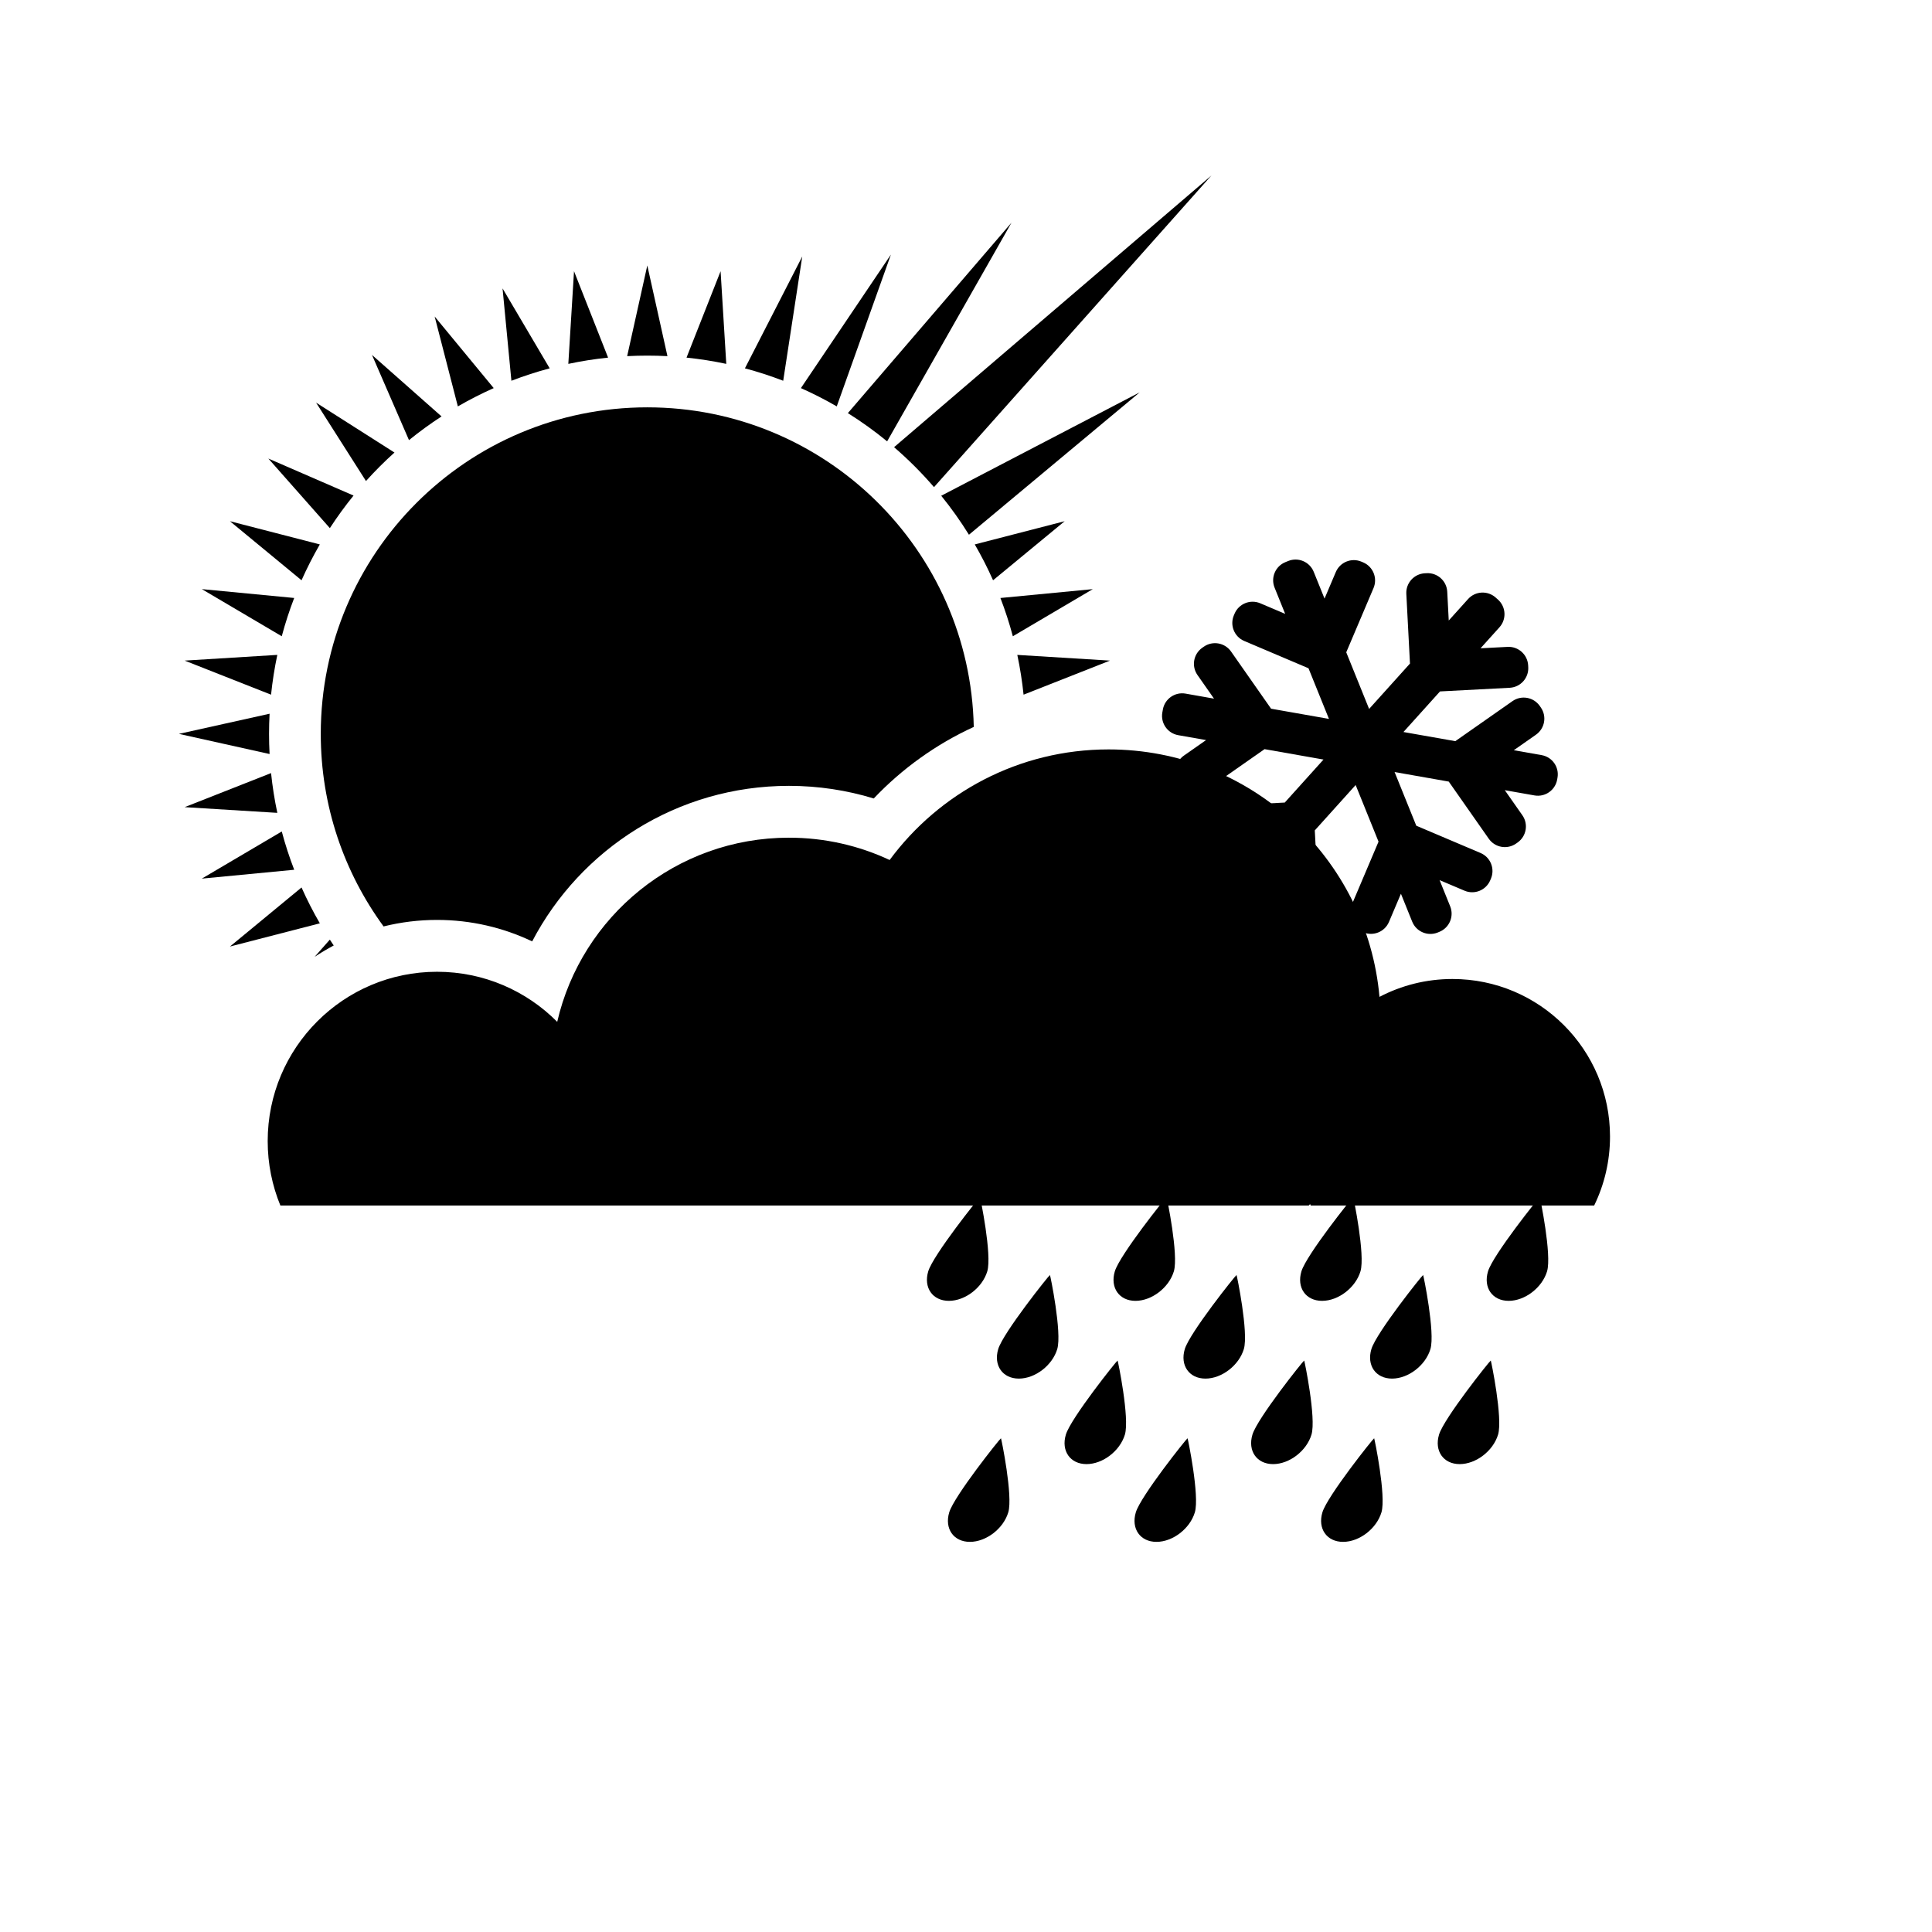
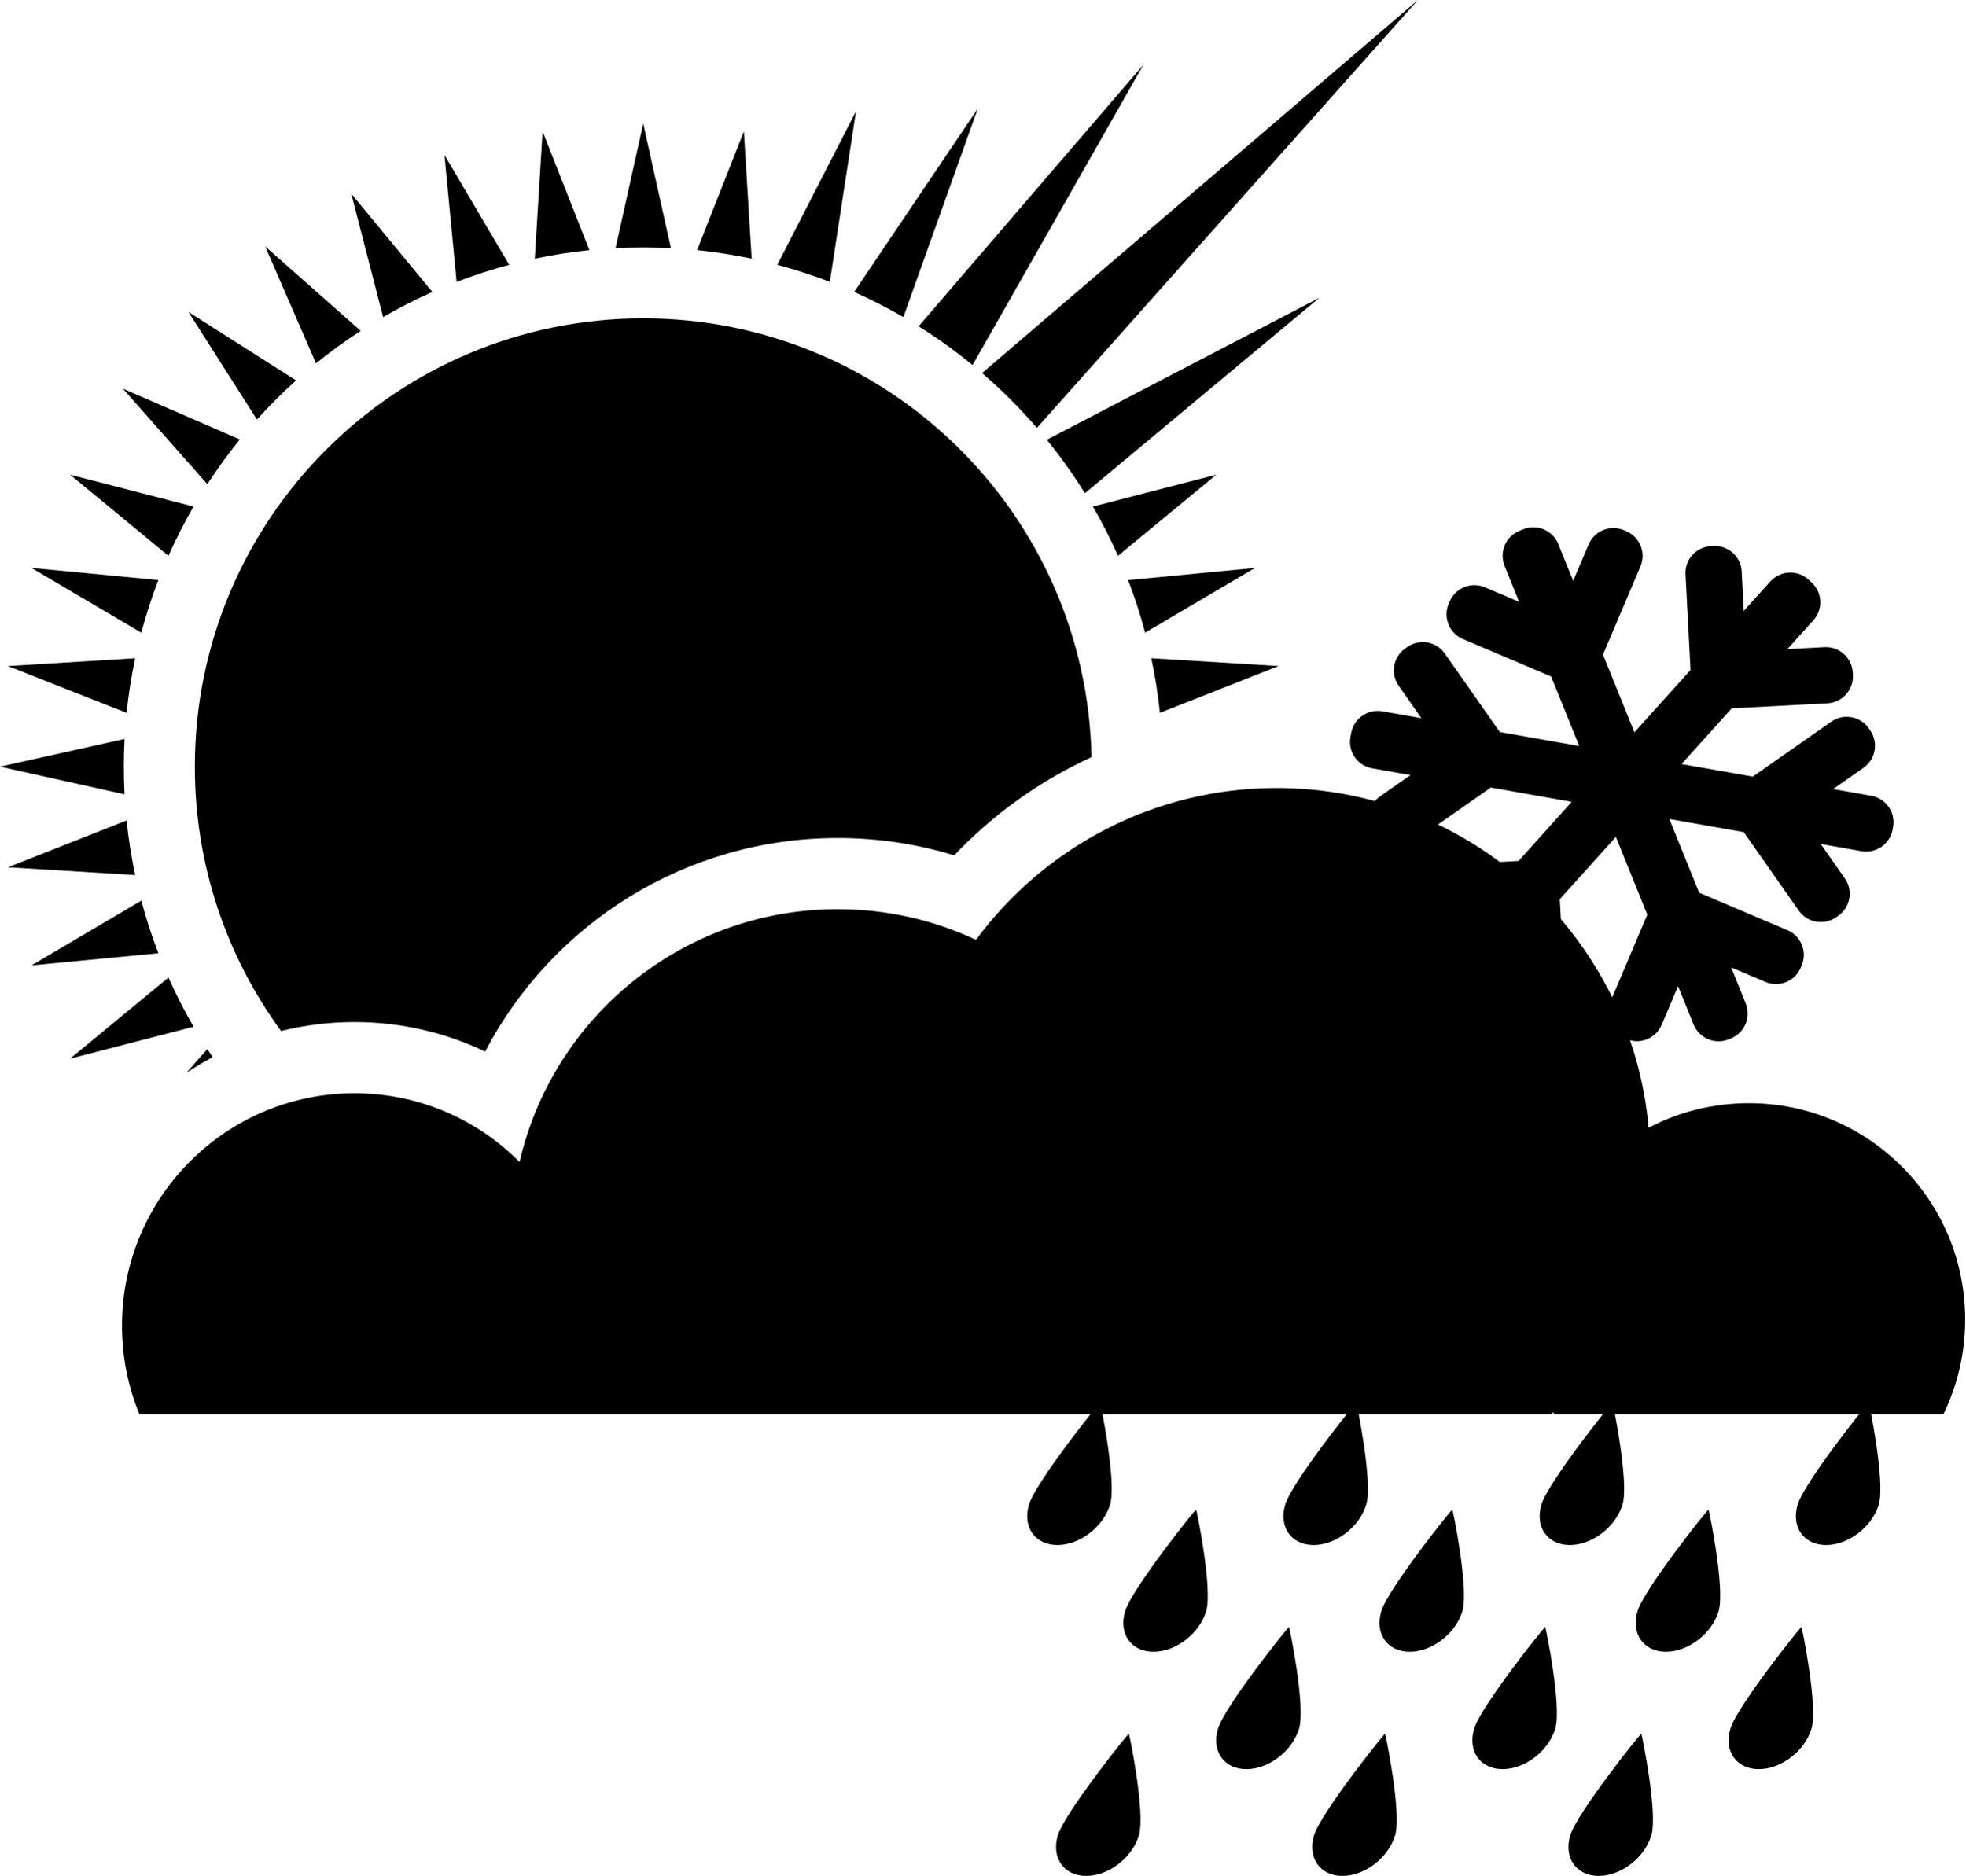
- <svg xmlns="http://www.w3.org/2000/svg" version="1.1" id="Layer_1" x="0px" y="0px" width="100px" height="100px" viewBox="5.0 -10.0 100.0 135.0" enable-background="new 0 0 100 100" xml:space="preserve">
+ <svg xmlns="http://www.w3.org/2000/svg" version="1.1" id="Layer_1" x="0px" y="0px" width="74.075px" height="70.725px" viewBox="14.259 -0.918 74.075 70.725" enable-background="new 14.259 -0.918 74.075 70.725" xml:space="preserve">
  <g>
-     <path d="M58.585,35.762l6.475,0.398l-6.037,2.381C58.925,37.599,58.778,36.672,58.585,35.762z M57.405,31.785l6.455-0.619   l-5.587,3.293C58.03,33.548,57.74,32.655,57.405,31.785z M55.613,28.042l6.282-1.622l-5.004,4.127   C56.51,29.688,56.082,28.852,55.613,28.042z M53.269,24.641l13.869-7.226l-11.932,9.95C54.617,26.415,53.97,25.505,53.269,24.641z    M49.974,21.247L72.151,2.261L52.765,24.038C51.904,23.04,50.972,22.107,49.974,21.247z M46.745,18.867L58.179,5.559L49.489,20.84   C48.619,20.126,47.703,19.466,46.745,18.867z M43.464,17.119l6.289-9.331l-3.784,10.609C45.16,17.929,44.323,17.502,43.464,17.119z    M39.552,15.738l4.006-7.816l-1.331,8.684C41.356,16.271,40.464,15.98,39.552,15.738z M35.471,14.989l2.381-6.038l0.397,6.475   C37.34,15.233,36.413,15.086,35.471,14.989z M31.323,14.886l1.408-6.337l1.407,6.337c-0.466-0.024-0.936-0.037-1.407-0.037   C32.259,14.849,31.79,14.862,31.323,14.886z M27.212,15.426l0.398-6.475l2.381,6.038C29.05,15.086,28.122,15.233,27.212,15.426z    M23.235,16.606l-0.619-6.455l3.294,5.587C24.999,15.98,24.106,16.271,23.235,16.606z M19.493,18.398l-1.621-6.282l4.127,5.003   C21.138,17.502,20.302,17.929,19.493,18.398z M16.078,20.754L13.492,14.8l4.861,4.298C17.565,19.61,16.806,20.163,16.078,20.754z    M13.073,23.612l-3.486-5.477l5.477,3.486C14.365,22.25,13.7,22.914,13.073,23.612z M10.549,26.903l-4.298-4.862l5.954,2.586   C11.614,25.355,11.062,26.114,10.549,26.903z M8.57,30.547L3.567,26.42l6.281,1.622C9.38,28.852,8.952,29.688,8.57,30.547z    M7.188,34.459l-5.586-3.294l6.455,0.619C7.722,32.655,7.432,33.547,7.188,34.459z M6.44,38.541L0.403,36.16l6.475-0.399   C6.685,36.671,6.538,37.599,6.44,38.541z M6.337,42.688L0,41.28l6.337-1.408C6.312,40.339,6.3,40.808,6.3,41.28   S6.312,42.222,6.337,42.688z M6.878,46.799L0.403,46.4L6.44,44.02C6.538,44.961,6.685,45.889,6.878,46.799z M8.058,50.775   l-6.456,0.619l5.587-3.294C7.432,49.013,7.722,49.905,8.058,50.775z M9.849,54.518L3.567,56.14l5.003-4.127   C8.952,52.873,9.38,53.709,9.849,54.518z M9.483,56.862l1.065-1.205c0.089,0.138,0.18,0.274,0.271,0.409   C10.36,56.311,9.914,56.576,9.483,56.862z" />
-     <path d="M9.914,41.28c0-12.602,10.216-22.817,22.817-22.817c12.439,0,22.553,9.954,22.812,22.331c-2.644,1.213-5.014,2.919-6.989,5   c-1.877-0.574-3.867-0.882-5.926-0.882c-7.799,0-14.562,4.409-17.942,10.868c-2.015-0.961-4.27-1.5-6.648-1.5   c-1.288,0-2.539,0.158-3.735,0.455C11.543,50.963,9.914,46.312,9.914,41.28z" />
-     <path d="M83.893,59.657c1.524-0.798,3.259-1.249,5.099-1.249c6.08,0,11.009,4.928,11.009,11.009c0,1.729-0.398,3.364-1.108,4.821   H79.091l-0.049-0.102l-0.092,0.102H7.092c-0.571-1.389-0.887-2.909-0.887-4.503c0-6.534,5.298-11.832,11.832-11.832   c3.284,0,6.255,1.338,8.399,3.498c1.699-7.371,8.305-12.867,16.191-12.867c2.516,0,4.9,0.559,7.037,1.559   c3.462-4.687,9.025-7.727,15.299-7.727C74.882,42.367,83.026,49.964,83.893,59.657z" />
-     <path fill-rule="evenodd" clip-rule="evenodd" d="M52.361,78.836c0.342-1.14,3.561-5.177,3.615-5.177   c0.02,0,0.853,4.037,0.511,5.177c-0.342,1.139-1.543,2.062-2.682,2.062C52.666,80.898,52.02,79.975,52.361,78.836z" />
-     <path fill-rule="evenodd" clip-rule="evenodd" d="M57.251,84.268c0.342-1.139,3.561-5.176,3.615-5.176   c0.02,0,0.852,4.037,0.51,5.176c-0.342,1.14-1.543,2.063-2.682,2.063S56.909,85.407,57.251,84.268z" />
-     <path fill-rule="evenodd" clip-rule="evenodd" d="M65.399,78.836c0.342-1.14,3.561-5.177,3.615-5.177   c0.02,0,0.852,4.037,0.51,5.177c-0.342,1.139-1.542,2.062-2.682,2.062C65.704,80.898,65.058,79.975,65.399,78.836z" />
-     <path fill-rule="evenodd" clip-rule="evenodd" d="M70.288,84.268c0.342-1.139,3.561-5.176,3.616-5.176   c0.02,0,0.852,4.037,0.51,5.176c-0.342,1.14-1.542,2.063-2.682,2.063S69.946,85.407,70.288,84.268z" />
-     <path fill-rule="evenodd" clip-rule="evenodd" d="M78.438,78.836c0.342-1.14,3.561-5.177,3.616-5.177   c0.02,0,0.852,4.037,0.51,5.177c-0.342,1.139-1.543,2.062-2.682,2.062C78.742,80.898,78.096,79.975,78.438,78.836z" />
-     <path fill-rule="evenodd" clip-rule="evenodd" d="M83.327,84.268c0.342-1.139,3.561-5.176,3.615-5.176   c0.02,0,0.852,4.037,0.51,5.176c-0.342,1.14-1.542,2.063-2.682,2.063C83.632,86.331,82.985,85.407,83.327,84.268z" />
-     <path fill-rule="evenodd" clip-rule="evenodd" d="M91.476,78.836c0.342-1.14,3.561-5.177,3.615-5.177   c0.02,0,0.852,4.037,0.511,5.177c-0.342,1.139-1.542,2.062-2.682,2.062S91.134,79.975,91.476,78.836z" />
-     <path fill-rule="evenodd" clip-rule="evenodd" d="M53.828,95.676c0.342-1.139,3.561-5.176,3.616-5.176   c0.019,0,0.851,4.037,0.51,5.176c-0.342,1.141-1.543,2.063-2.682,2.063C54.133,97.739,53.486,96.816,53.828,95.676z" />
-     <path fill-rule="evenodd" clip-rule="evenodd" d="M61.978,90.244c0.342-1.14,3.561-5.176,3.615-5.176   c0.02,0,0.852,4.036,0.51,5.176c-0.342,1.139-1.543,2.062-2.682,2.062S61.635,91.383,61.978,90.244z" />
-     <path fill-rule="evenodd" clip-rule="evenodd" d="M66.866,95.676c0.342-1.139,3.561-5.176,3.615-5.176   c0.02,0,0.852,4.037,0.51,5.176c-0.342,1.141-1.542,2.063-2.682,2.063C67.171,97.739,66.524,96.816,66.866,95.676z" />
-     <path fill-rule="evenodd" clip-rule="evenodd" d="M75.015,90.244c0.342-1.14,3.561-5.176,3.616-5.176   c0.02,0,0.852,4.036,0.51,5.176c-0.342,1.139-1.542,2.062-2.682,2.062S74.673,91.383,75.015,90.244z" />
-     <path fill-rule="evenodd" clip-rule="evenodd" d="M79.904,95.676c0.342-1.139,3.561-5.176,3.616-5.176   c0.02,0,0.852,4.037,0.51,5.176c-0.342,1.141-1.543,2.063-2.682,2.063C80.209,97.739,79.562,96.816,79.904,95.676z" />
-     <path fill-rule="evenodd" clip-rule="evenodd" d="M88.054,90.244c0.342-1.14,3.561-5.176,3.615-5.176   c0.02,0,0.852,4.036,0.51,5.176c-0.342,1.139-1.543,2.062-2.682,2.062S87.712,91.383,88.054,90.244z" />
-     <path fill-rule="evenodd" clip-rule="evenodd" d="M95.223,42.765l-1.945-0.343l1.55-1.085c0.619-0.434,0.77-1.287,0.336-1.906   l-0.072-0.103c-0.434-0.619-1.287-0.77-1.906-0.336l-3.995,2.797l-3.624-0.639l2.555-2.836l4.871-0.255   c0.754-0.04,1.334-0.684,1.295-1.438l-0.007-0.125c-0.04-0.755-0.684-1.335-1.438-1.295l-1.889,0.099l1.322-1.468   c0.506-0.562,0.46-1.427-0.102-1.933l-0.094-0.083c0,0,0,0,0,0l-0.064-0.058c-0.561-0.506-1.427-0.461-1.933,0.101l-1.351,1.5   l-0.105-2.012c-0.039-0.755-0.684-1.334-1.438-1.295l-0.125,0.006c-0.756,0.04-1.336,0.684-1.296,1.438l0.255,4.871l-2.855,3.17   l-1.598-3.956l1.906-4.489c0.295-0.696-0.029-1.5-0.726-1.795l-0.115-0.049c-0.696-0.295-1.499,0.029-1.795,0.725l-0.787,1.854   l-0.756-1.871c-0.283-0.701-1.081-1.04-1.782-0.756l-0.115,0.047c-0.001,0-0.001,0-0.001,0l-0.08,0.033   c-0.701,0.283-1.04,1.081-0.757,1.782l0.74,1.832l-1.74-0.739c-0.696-0.295-1.5,0.029-1.795,0.725l-0.049,0.115   c-0.296,0.696,0.029,1.5,0.725,1.794l4.489,1.906l1.43,3.539l-4.044-0.713l-2.797-3.995c-0.434-0.62-1.288-0.77-1.907-0.336   l-0.103,0.072c-0.619,0.434-0.77,1.287-0.336,1.906l1.155,1.65l-1.987-0.351c-0.744-0.131-1.455,0.366-1.586,1.11L68.735,39.7   c0,0.001,0,0.001,0,0.001l-0.016,0.085c-0.131,0.744,0.366,1.454,1.111,1.585l1.945,0.343l-1.55,1.085   c-0.619,0.434-0.77,1.287-0.336,1.906l0.071,0.103c0.434,0.619,1.287,0.77,1.906,0.336l3.996-2.797l4.119,0.727l-2.707,3.005   l-4.87,0.255c-0.755,0.04-1.335,0.684-1.296,1.438l0.007,0.125c0.04,0.755,0.684,1.335,1.438,1.295l1.889-0.099l-1.322,1.468   c-0.506,0.562-0.46,1.427,0.102,1.933l0.094,0.084c0.561,0.506,1.427,0.46,1.933-0.102l1.409-1.564l0.111,2.134   c0.039,0.755,0.684,1.335,1.438,1.296l0.125-0.008c0.755-0.039,1.335-0.684,1.296-1.438l-0.256-4.871l2.855-3.171l1.599,3.957   l-1.905,4.49c-0.296,0.695,0.029,1.499,0.725,1.795l0.115,0.049c0.695,0.295,1.5-0.029,1.795-0.726l0.835-1.968l0.788,1.952   c0.283,0.7,1.082,1.04,1.783,0.757l0.115-0.047c0.701-0.283,1.039-1.082,0.756-1.782l-0.74-1.832l1.742,0.739   c0.695,0.295,1.499-0.029,1.795-0.725l0.049-0.115c0.295-0.696-0.029-1.5-0.726-1.795l-4.489-1.906l-1.516-3.75l3.785,0.667   l2.798,3.995c0.434,0.619,1.287,0.77,1.906,0.336l0.103-0.072c0.619-0.434,0.77-1.287,0.336-1.907l-1.226-1.751l2.073,0.366   c0.744,0.131,1.454-0.366,1.586-1.11l0.021-0.123C96.464,43.606,95.968,42.896,95.223,42.765z" />
+     <path d="M57.656,23.898l4.795,0.294l-4.471,1.764C57.907,25.258,57.799,24.572,57.656,23.898z M56.781,20.952l4.781-0.458   l-4.139,2.439C57.244,22.258,57.029,21.596,56.781,20.952z M55.454,18.179l4.653-1.201L56.4,20.035   C56.119,19.398,55.801,18.779,55.454,18.179z M53.718,15.66l10.273-5.353l-8.839,7.37C54.717,16.974,54.236,16.3,53.718,15.66z    M51.277,13.146L67.705-0.918L53.344,15.213C52.707,14.474,52.016,13.783,51.277,13.146z M48.885,11.383l8.47-9.857l-6.438,11.319   C50.273,12.315,49.595,11.827,48.885,11.383z M46.455,10.088l4.659-6.912l-2.803,7.858C47.711,10.688,47.091,10.372,46.455,10.088z    M43.557,9.065l2.967-5.79l-0.986,6.433C44.894,9.46,44.232,9.245,43.557,9.065z M40.534,8.51l1.764-4.473l0.294,4.796   C41.918,8.691,41.232,8.582,40.534,8.51z M37.461,8.434l1.043-4.694l1.042,4.694c-0.345-0.018-0.693-0.027-1.042-0.027   C38.155,8.407,37.808,8.417,37.461,8.434z M34.417,8.834l0.294-4.796l1.764,4.473C35.778,8.582,35.09,8.691,34.417,8.834z    M31.47,9.708l-0.458-4.781l2.44,4.138C32.777,9.245,32.116,9.46,31.47,9.708z M28.699,11.036l-1.201-4.653l3.057,3.706   C29.917,10.372,29.298,10.688,28.699,11.036z M26.169,12.781l-1.916-4.41l3.601,3.184C27.271,11.933,26.708,12.343,26.169,12.781z    M23.943,14.898l-2.582-4.057l4.057,2.582C24.9,13.889,24.407,14.381,23.943,14.898z M22.073,17.335l-3.184-3.602l4.41,1.916   C22.862,16.189,22.453,16.751,22.073,17.335z M20.607,20.035l-3.706-3.057l4.653,1.201C21.208,18.779,20.89,19.398,20.607,20.035z    M19.583,22.933l-4.138-2.44l4.782,0.458C19.979,21.596,19.765,22.257,19.583,22.933z M19.03,25.957l-4.472-1.764l4.796-0.295   C19.211,24.571,19.102,25.258,19.03,25.957z M18.953,29.028l-4.694-1.043l4.694-1.043c-0.018,0.346-0.027,0.693-0.027,1.043   S18.935,28.683,18.953,29.028z M19.354,32.073l-4.796-0.295l4.472-1.763C19.102,30.712,19.211,31.399,19.354,32.073z    M20.228,35.019l-4.782,0.458l4.139-2.44C19.765,33.713,19.979,34.374,20.228,35.019z M21.555,37.791l-4.653,1.202l3.706-3.057   C20.89,36.573,21.208,37.192,21.555,37.791z M21.284,39.527l0.789-0.893c0.066,0.102,0.133,0.203,0.201,0.303   C21.933,39.119,21.603,39.315,21.284,39.527z" />
+     <path d="M21.603,27.985c0-9.335,7.567-16.902,16.901-16.902c9.214,0,16.707,7.374,16.898,16.542   c-1.959,0.899-3.715,2.163-5.177,3.704c-1.39-0.425-2.864-0.653-4.39-0.653c-5.777,0-10.787,3.266-13.29,8.05   c-1.493-0.712-3.163-1.111-4.925-1.111c-0.954,0-1.88,0.117-2.767,0.337C22.81,35.158,21.603,31.712,21.603,27.985z" />
+     <path d="M76.402,41.598c1.129-0.591,2.414-0.925,3.777-0.925c4.504,0,8.154,3.65,8.154,8.155c0,1.28-0.295,2.492-0.82,3.571H72.846   l-0.037-0.076l-0.068,0.076H19.513c-0.423-1.029-0.657-2.155-0.657-3.335c0-4.84,3.924-8.765,8.765-8.765   c2.433,0,4.633,0.991,6.221,2.591c1.259-5.46,6.152-9.531,11.994-9.531c1.864,0,3.629,0.414,5.212,1.155   c2.564-3.472,6.686-5.724,11.333-5.724C69.728,28.791,75.76,34.418,76.402,41.598z" />
+     <path d="M53.045,55.805c0.254-0.845,2.639-3.835,2.678-3.835c0.016,0,0.633,2.99,0.379,3.835c-0.254,0.844-1.143,1.527-1.986,1.527   S52.793,56.648,53.045,55.805z" />
+     <path d="M56.668,59.828c0.253-0.844,2.637-3.834,2.678-3.834c0.014,0,0.631,2.99,0.377,3.834c-0.253,0.844-1.143,1.528-1.986,1.528   S56.414,60.672,56.668,59.828z" />
+     <path d="M62.703,55.805c0.254-0.845,2.638-3.835,2.678-3.835c0.015,0,0.631,2.99,0.377,3.835c-0.252,0.844-1.142,1.527-1.986,1.527   C62.929,57.332,62.45,56.648,62.703,55.805z" />
+     <path d="M66.324,59.828c0.254-0.844,2.639-3.834,2.679-3.834c0.015,0,0.632,2.99,0.378,3.834s-1.143,1.528-1.986,1.528   C66.55,61.356,66.071,60.672,66.324,59.828z" />
+     <path d="M72.361,55.805C72.615,54.96,75,51.97,75.04,51.97c0.015,0,0.631,2.99,0.378,3.835c-0.254,0.844-1.143,1.527-1.986,1.527   C72.586,57.332,72.107,56.648,72.361,55.805z" />
+     <path d="M75.982,59.828c0.254-0.844,2.639-3.834,2.678-3.834c0.016,0,0.632,2.99,0.379,3.834c-0.254,0.844-1.143,1.528-1.987,1.528   C76.209,61.356,75.729,60.672,75.982,59.828z" />
+     <path d="M82.02,55.805c0.253-0.845,2.638-3.835,2.678-3.835c0.015,0,0.631,2.99,0.379,3.835c-0.254,0.844-1.143,1.527-1.987,1.527   S81.766,56.648,82.02,55.805z" />
+     <path d="M54.132,68.278c0.253-0.843,2.638-3.834,2.679-3.834c0.014,0,0.631,2.991,0.377,3.834   c-0.252,0.845-1.143,1.528-1.986,1.528S53.879,69.123,54.132,68.278z" />
+     <path d="M60.169,64.255c0.253-0.845,2.638-3.834,2.678-3.834c0.015,0,0.632,2.989,0.378,3.834   c-0.254,0.844-1.143,1.527-1.986,1.527S59.915,65.099,60.169,64.255z" />
+     <path d="M63.789,68.278c0.254-0.843,2.639-3.834,2.678-3.834c0.016,0,0.632,2.991,0.379,3.834   c-0.254,0.845-1.143,1.528-1.987,1.528C64.016,69.807,63.536,69.123,63.789,68.278z" />
+     <path d="M69.826,64.255c0.253-0.845,2.638-3.834,2.678-3.834c0.016,0,0.632,2.989,0.379,3.834   c-0.254,0.844-1.143,1.527-1.987,1.527S69.572,65.099,69.826,64.255z" />
+     <path d="M73.447,68.278c0.254-0.843,2.638-3.834,2.679-3.834c0.015,0,0.631,2.991,0.378,3.834   c-0.254,0.845-1.143,1.528-1.986,1.528S73.193,69.123,73.447,68.278z" />
+     <path d="M79.484,64.255c0.254-0.845,2.638-3.834,2.678-3.834c0.016,0,0.631,2.989,0.378,3.834   c-0.253,0.844-1.144,1.527-1.987,1.527S79.23,65.099,79.484,64.255z" />
+     <path d="M84.795,29.085l-1.441-0.254l1.148-0.804c0.459-0.321,0.57-0.953,0.249-1.412l-0.054-0.077   c-0.32-0.458-0.953-0.57-1.411-0.249l-2.96,2.072l-2.684-0.474l1.893-2.101l3.607-0.189c0.559-0.029,0.988-0.506,0.959-1.065   l-0.004-0.093c-0.03-0.559-0.508-0.989-1.066-0.959l-1.398,0.073l0.979-1.087c0.375-0.417,0.342-1.057-0.075-1.432l-0.069-0.062   l0,0l-0.047-0.043c-0.416-0.375-1.058-0.341-1.433,0.075l-1.001,1.111l-0.078-1.49c-0.028-0.559-0.506-0.988-1.064-0.959   l-0.093,0.004c-0.56,0.03-0.989,0.507-0.96,1.065l0.189,3.608l-2.115,2.348l-1.184-2.93l1.412-3.325   c0.219-0.516-0.021-1.111-0.538-1.33l-0.085-0.036c-0.516-0.219-1.111,0.021-1.33,0.537l-0.583,1.373l-0.56-1.386   c-0.21-0.52-0.801-0.771-1.32-0.56l-0.085,0.035c-0.001,0-0.001,0-0.001,0l-0.059,0.024c-0.52,0.21-0.771,0.801-0.562,1.32   l0.548,1.357l-1.289-0.547c-0.516-0.219-1.11,0.021-1.329,0.537l-0.036,0.085c-0.219,0.516,0.021,1.111,0.537,1.329l3.325,1.412   l1.06,2.622l-2.996-0.528l-2.072-2.959c-0.32-0.459-0.953-0.57-1.412-0.249l-0.076,0.053c-0.459,0.322-0.57,0.954-0.249,1.412   l0.855,1.222l-1.472-0.26c-0.551-0.097-1.078,0.271-1.175,0.822l-0.017,0.091c0,0,0,0,0,0l-0.012,0.063   c-0.098,0.551,0.271,1.077,0.823,1.174l1.44,0.254l-1.148,0.804c-0.458,0.321-0.57,0.953-0.248,1.412l0.053,0.077   c0.32,0.458,0.953,0.57,1.411,0.249l2.96-2.072l3.051,0.539L71.5,31.54l-3.607,0.189c-0.561,0.029-0.99,0.506-0.961,1.065   l0.006,0.093c0.029,0.559,0.506,0.989,1.064,0.959l1.399-0.073l-0.979,1.087c-0.375,0.417-0.34,1.057,0.076,1.432l0.069,0.062   c0.415,0.375,1.058,0.341,1.433-0.076l1.043-1.158l0.082,1.581c0.029,0.56,0.507,0.989,1.065,0.96l0.093-0.006   c0.559-0.029,0.988-0.507,0.96-1.065l-0.19-3.608l2.115-2.349l1.185,2.931l-1.411,3.326c-0.219,0.515,0.021,1.11,0.537,1.33   l0.086,0.036c0.514,0.219,1.11-0.021,1.329-0.538l0.618-1.458l0.584,1.446c0.209,0.519,0.801,0.77,1.32,0.561l0.086-0.035   c0.52-0.21,0.77-0.802,0.56-1.32l-0.548-1.357l1.29,0.547c0.515,0.219,1.11-0.021,1.329-0.537l0.037-0.085   c0.219-0.516-0.021-1.111-0.538-1.33l-3.325-1.412l-1.123-2.778l2.804,0.494l2.073,2.959c0.32,0.458,0.953,0.57,1.411,0.249   l0.077-0.053c0.458-0.322,0.57-0.954,0.248-1.413L82.889,30.9l1.535,0.271c0.552,0.097,1.078-0.271,1.176-0.822l0.016-0.091   C85.714,29.708,85.347,29.182,84.795,29.085z" />
  </g>
</svg>
